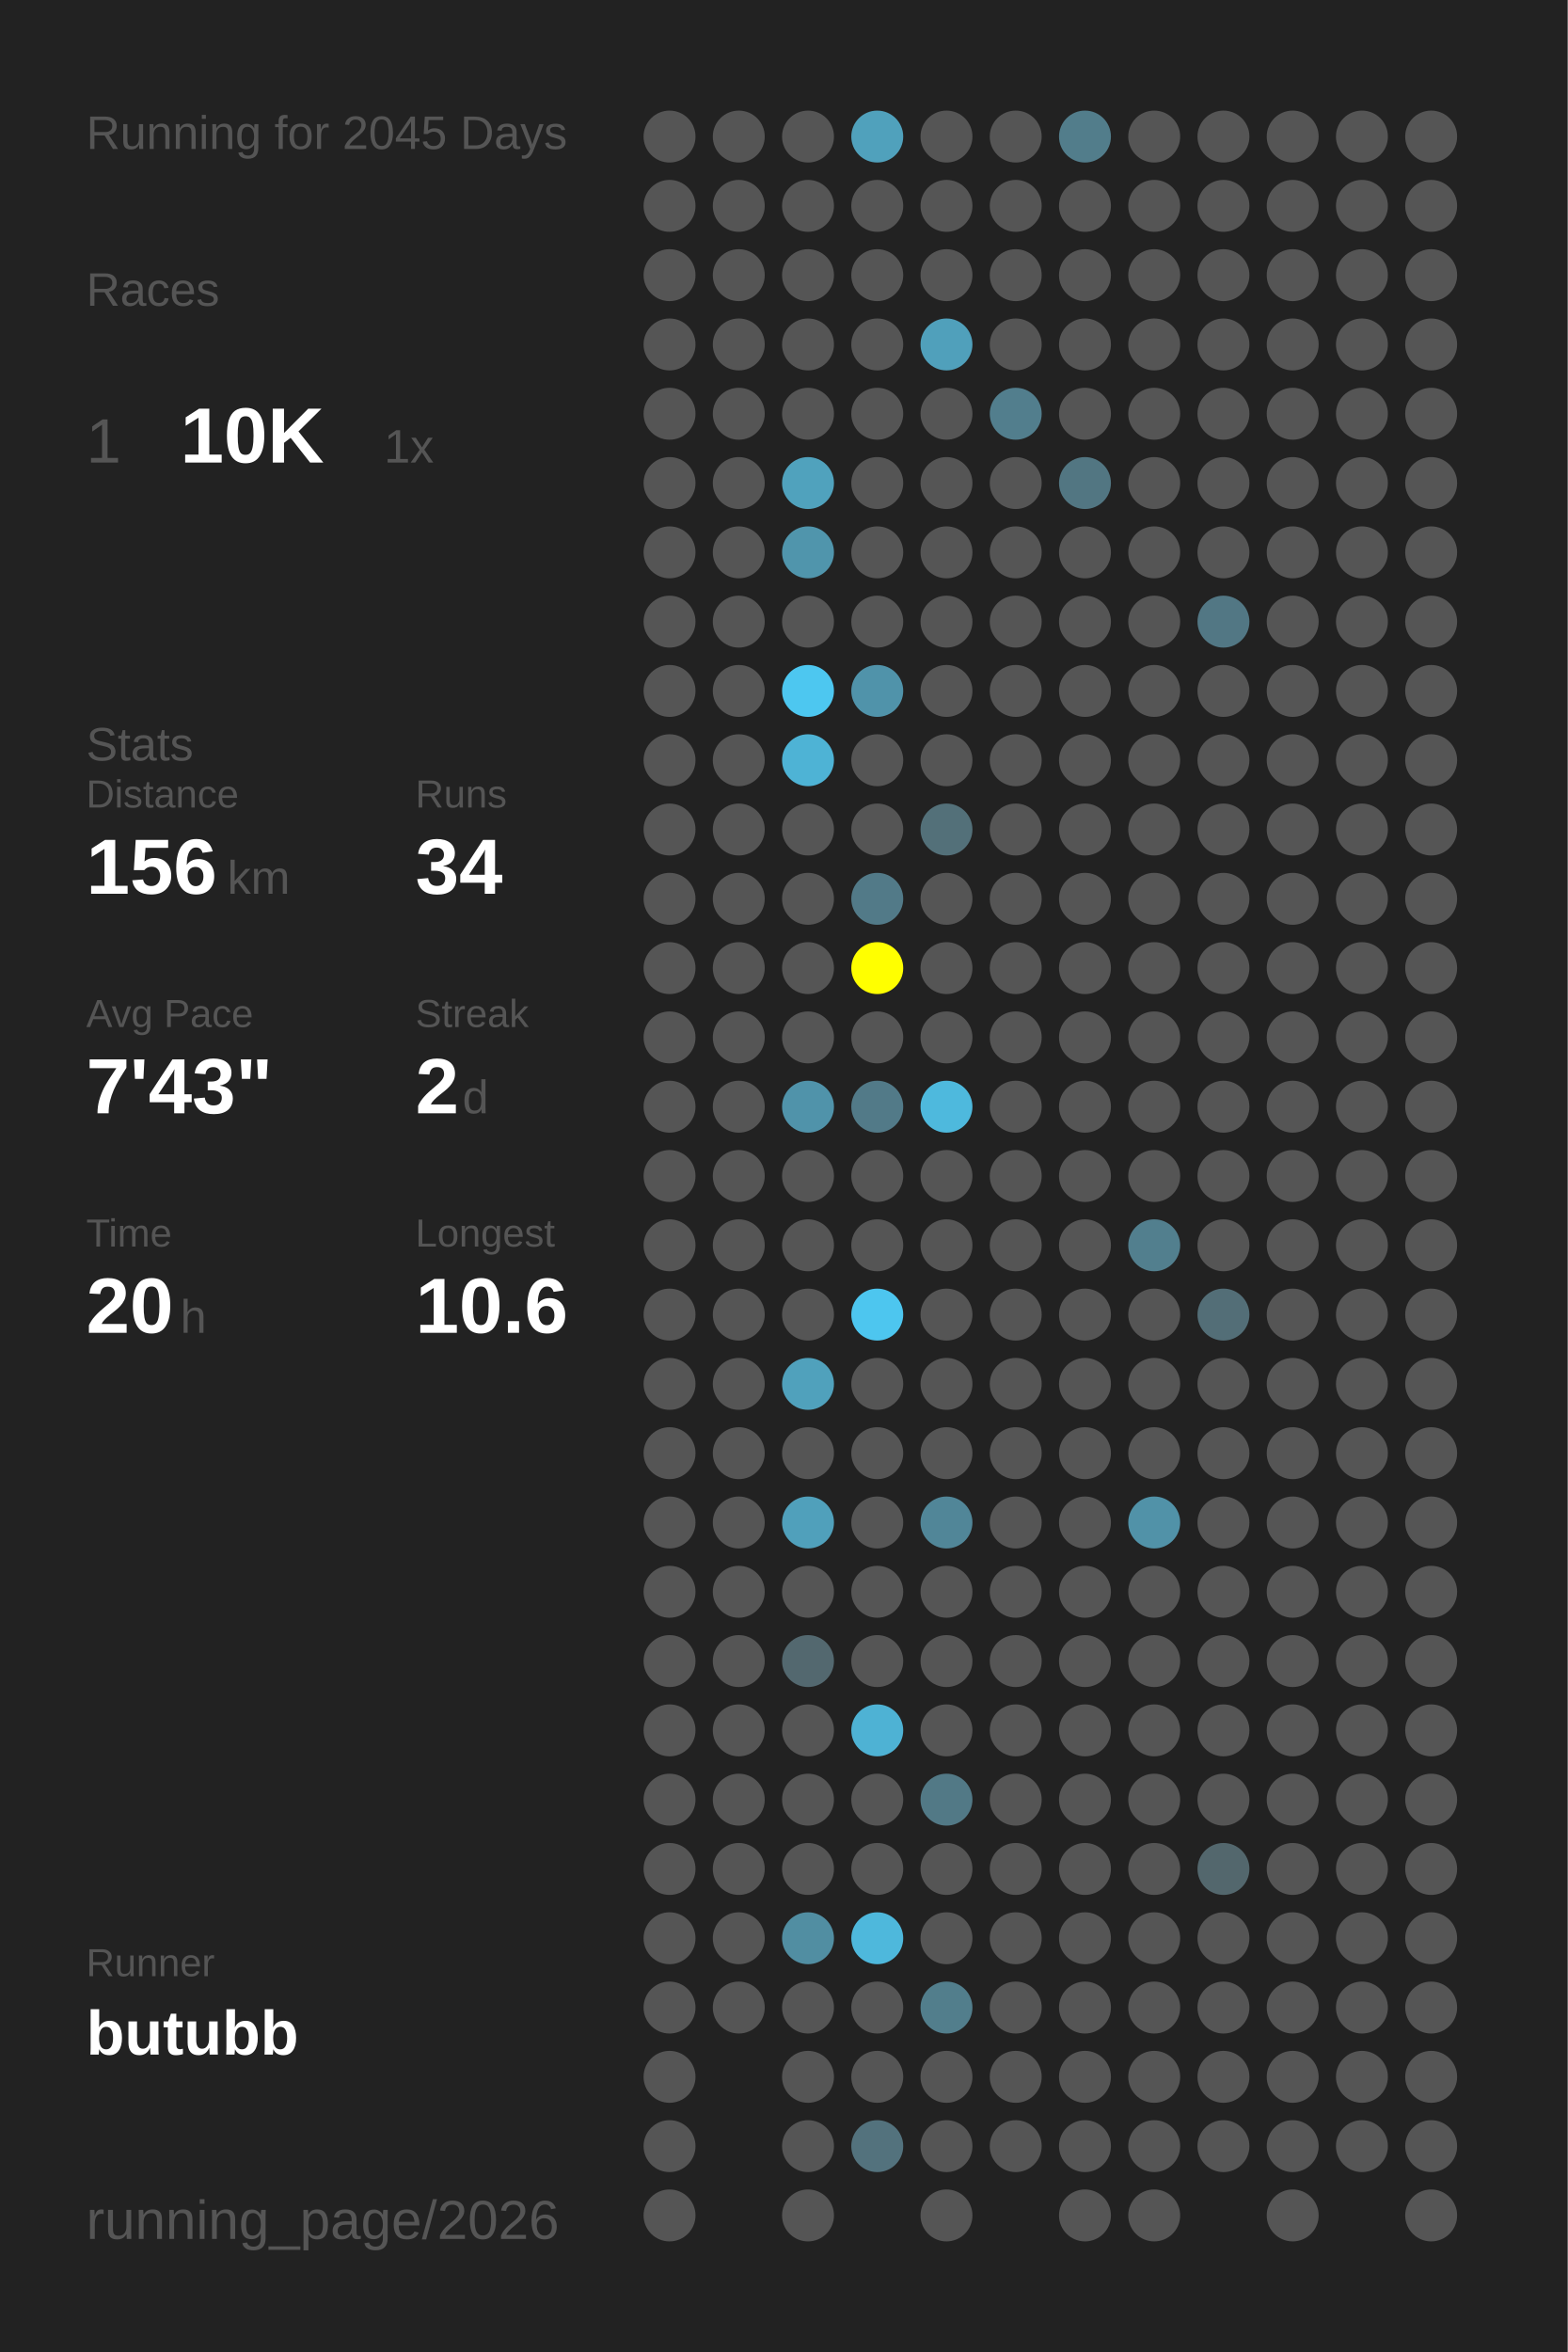
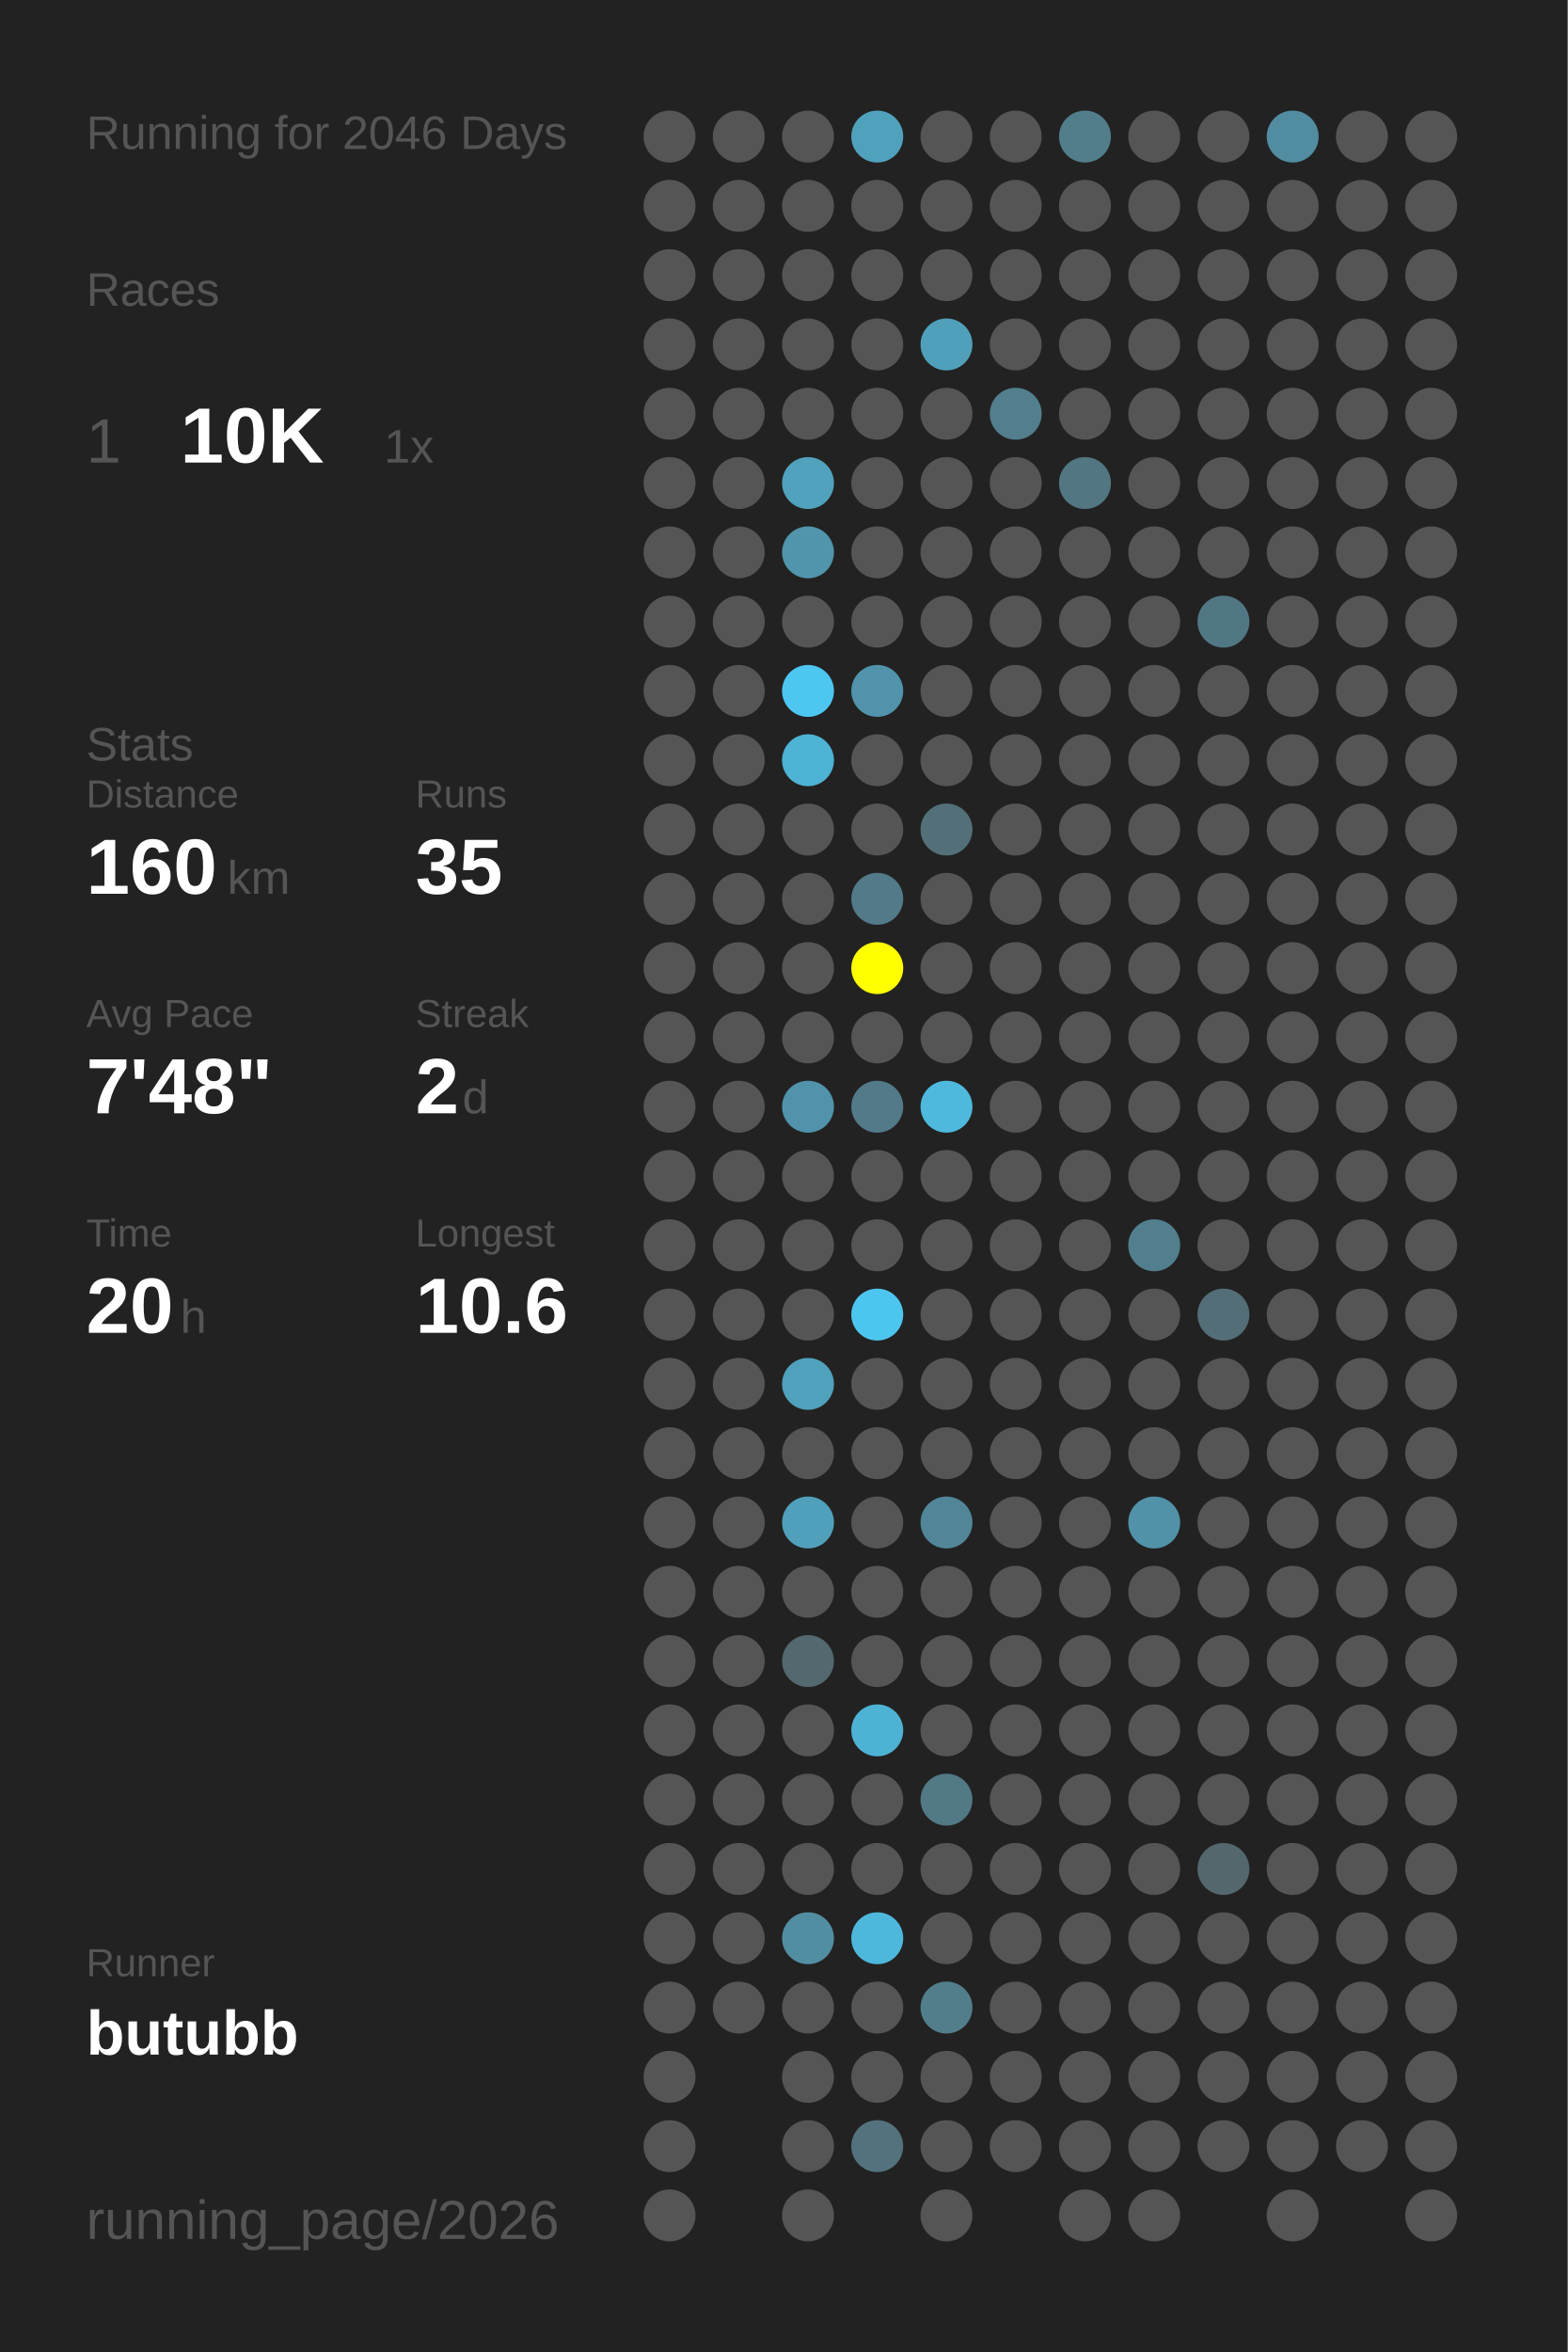
<svg xmlns="http://www.w3.org/2000/svg" baseProfile="full" height="300mm" version="1.1" viewBox="0,0,200,300" width="200mm">
  <defs />
  <rect fill="#222222" height="300" width="200" x="0" y="0" />
-   <text fill="#555555" style="font-size:6px; font-family:Arial;" x="11" y="19">Running for 2045 Days</text>
+   <text fill="#555555" style="font-size:6px; font-family:Arial;" x="11" y="19">Running for 2046 Days</text>
  <text fill="#555555" style="font-size:6px; font-family:Arial;" x="11" y="39">Races</text>
  <text fill="#555555" style="font-size:8px; font-family:Arial;" x="11" y="59">1</text>
  <text fill="#FFFFFF" style="font-size:10px; font-family:Arial; font-weight:bold;" x="23" y="59">10K</text>
  <text fill="#555555" style="font-size:6px; font-family:Arial;" x="49" y="59">1x</text>
  <text fill="#555555" style="font-size:6px; font-family:Arial;" x="11" y="97">Stats</text>
  <text fill="#555555" style="font-size:5px; font-family:Arial;" x="11" y="103">Distance</text>
-   <text fill="#FFFFFF" style="font-size:10px; font-family:Arial; font-weight:bold;" x="11" y="114">156</text>
+   <text fill="#FFFFFF" style="font-size:10px; font-family:Arial; font-weight:bold;" x="11" y="114">160</text>
  <text fill="#555555" style="font-size:6px; font-family:Arial;" x="29" y="114">km</text>
  <text fill="#555555" style="font-size:5px; font-family:Arial;" x="53" y="103">Runs</text>
-   <text fill="#FFFFFF" style="font-size:10px; font-family:Arial; font-weight:bold;" x="53" y="114">34</text>
+   <text fill="#FFFFFF" style="font-size:10px; font-family:Arial; font-weight:bold;" x="53" y="114">35</text>
  <text fill="#555555" style="font-size:5px; font-family:Arial;" x="11" y="131">Avg Pace</text>
-   <text fill="#FFFFFF" style="font-size:10px; font-family:Arial; font-weight:bold;" x="11" y="142">7'43"</text>
+   <text fill="#FFFFFF" style="font-size:10px; font-family:Arial; font-weight:bold;" x="11" y="142">7'48"</text>
  <text fill="#555555" style="font-size:5px; font-family:Arial;" x="53" y="131">Streak</text>
  <text fill="#FFFFFF" style="font-size:10px; font-family:Arial; font-weight:bold;" x="53" y="142">2</text>
  <text fill="#555555" style="font-size:6px; font-family:Arial;" x="59" y="142">d</text>
  <text fill="#555555" style="font-size:5px; font-family:Arial;" x="11" y="159">Time</text>
  <text fill="#FFFFFF" style="font-size:10px; font-family:Arial; font-weight:bold;" x="11" y="170">20</text>
  <text fill="#555555" style="font-size:6px; font-family:Arial;" x="23" y="170">h</text>
  <text fill="#555555" style="font-size:5px; font-family:Arial;" x="53" y="159">Longest</text>
  <text fill="#FFFFFF" style="font-size:10px; font-family:Arial; font-weight:bold;" x="53" y="170">10.6</text>
  <text fill="#555555" style="font-size:5px; font-family:Arial;" x="11" y="252.065">Runner</text>
  <text fill="#FFFFFF" style="font-size:8px; font-family:Arial; font-weight:bold;" x="11" y="262.065">butubb</text>
  <text fill="#555555" style="font-size:7px; font-family:Arial;" x="11" y="285.581">running_page/2026</text>
  <circle cx="85.417" cy="17.419" fill="#555555" r="3.312" />
  <circle cx="85.417" cy="26.258" fill="#555555" r="3.312" />
  <circle cx="85.417" cy="35.097" fill="#555555" r="3.312" />
  <circle cx="85.417" cy="43.935" fill="#555555" r="3.312" />
  <circle cx="85.417" cy="52.774" fill="#555555" r="3.312" />
  <circle cx="85.417" cy="61.613" fill="#555555" r="3.312" />
  <circle cx="85.417" cy="70.452" fill="#555555" r="3.312" />
  <circle cx="85.417" cy="79.29" fill="#555555" r="3.312" />
  <circle cx="85.417" cy="88.129" fill="#555555" r="3.312" />
  <circle cx="85.417" cy="96.968" fill="#555555" r="3.312" />
  <circle cx="85.417" cy="105.806" fill="#555555" r="3.312" />
  <circle cx="85.417" cy="114.645" fill="#555555" r="3.312" />
  <circle cx="85.417" cy="123.484" fill="#555555" r="3.312" />
  <circle cx="85.417" cy="132.323" fill="#555555" r="3.312" />
  <circle cx="85.417" cy="141.161" fill="#555555" r="3.312" />
  <circle cx="85.417" cy="150" fill="#555555" r="3.312" />
  <circle cx="85.417" cy="158.839" fill="#555555" r="3.312" />
  <circle cx="85.417" cy="167.677" fill="#555555" r="3.312" />
  <circle cx="85.417" cy="176.516" fill="#555555" r="3.312" />
  <circle cx="85.417" cy="185.355" fill="#555555" r="3.312" />
  <circle cx="85.417" cy="194.194" fill="#555555" r="3.312" />
  <circle cx="85.417" cy="203.032" fill="#555555" r="3.312" />
  <circle cx="85.417" cy="211.871" fill="#555555" r="3.312" />
  <circle cx="85.417" cy="220.71" fill="#555555" r="3.312" />
  <circle cx="85.417" cy="229.548" fill="#555555" r="3.312" />
  <circle cx="85.417" cy="238.387" fill="#555555" r="3.312" />
  <circle cx="85.417" cy="247.226" fill="#555555" r="3.312" />
  <circle cx="85.417" cy="256.065" fill="#555555" r="3.312" />
  <circle cx="85.417" cy="264.903" fill="#555555" r="3.312" />
  <circle cx="85.417" cy="273.742" fill="#555555" r="3.312" />
  <circle cx="85.417" cy="282.581" fill="#555555" r="3.312" />
  <circle cx="94.25" cy="17.419" fill="#555555" r="3.312" />
  <circle cx="94.25" cy="26.258" fill="#555555" r="3.312" />
  <circle cx="94.25" cy="35.097" fill="#555555" r="3.312" />
  <circle cx="94.25" cy="43.935" fill="#555555" r="3.312" />
  <circle cx="94.25" cy="52.774" fill="#555555" r="3.312" />
  <circle cx="94.25" cy="61.613" fill="#555555" r="3.312" />
  <circle cx="94.25" cy="70.452" fill="#555555" r="3.312" />
  <circle cx="94.25" cy="79.29" fill="#555555" r="3.312" />
  <circle cx="94.25" cy="88.129" fill="#555555" r="3.312" />
  <circle cx="94.25" cy="96.968" fill="#555555" r="3.312" />
  <circle cx="94.25" cy="105.806" fill="#555555" r="3.312" />
  <circle cx="94.25" cy="114.645" fill="#555555" r="3.312" />
  <circle cx="94.25" cy="123.484" fill="#555555" r="3.312" />
  <circle cx="94.25" cy="132.323" fill="#555555" r="3.312" />
  <circle cx="94.25" cy="141.161" fill="#555555" r="3.312" />
  <circle cx="94.25" cy="150" fill="#555555" r="3.312" />
  <circle cx="94.25" cy="158.839" fill="#555555" r="3.312" />
  <circle cx="94.25" cy="167.677" fill="#555555" r="3.312" />
  <circle cx="94.25" cy="176.516" fill="#555555" r="3.312" />
  <circle cx="94.25" cy="185.355" fill="#555555" r="3.312" />
  <circle cx="94.25" cy="194.194" fill="#555555" r="3.312" />
  <circle cx="94.25" cy="203.032" fill="#555555" r="3.312" />
  <circle cx="94.25" cy="211.871" fill="#555555" r="3.312" />
  <circle cx="94.25" cy="220.71" fill="#555555" r="3.312" />
  <circle cx="94.25" cy="229.548" fill="#555555" r="3.312" />
  <circle cx="94.25" cy="238.387" fill="#555555" r="3.312" />
  <circle cx="94.25" cy="247.226" fill="#555555" r="3.312" />
  <circle cx="94.25" cy="256.065" fill="#555555" r="3.312" />
  <circle cx="103.083" cy="17.419" fill="#555555" r="3.312" />
  <circle cx="103.083" cy="26.258" fill="#555555" r="3.312" />
  <circle cx="103.083" cy="35.097" fill="#555555" r="3.312" />
  <circle cx="103.083" cy="43.935" fill="#555555" r="3.312" />
  <circle cx="103.083" cy="52.774" fill="#555555" r="3.312" />
  <circle cx="103.083" cy="61.613" fill="#50a2bd" r="3.312" />
  <circle cx="103.083" cy="70.452" fill="#5095ac" r="3.312" />
  <circle cx="103.083" cy="79.29" fill="#555555" r="3.312" />
  <circle cx="103.083" cy="88.129" fill="#4dc7f0" r="3.312" />
  <circle cx="103.083" cy="96.968" fill="#4eb3d5" r="3.312" />
  <circle cx="103.083" cy="105.806" fill="#555555" r="3.312" />
  <circle cx="103.083" cy="114.645" fill="#555555" r="3.312" />
  <circle cx="103.083" cy="123.484" fill="#555555" r="3.312" />
  <circle cx="103.083" cy="132.323" fill="#555555" r="3.312" />
  <circle cx="103.083" cy="141.161" fill="#5093aa" r="3.312" />
  <circle cx="103.083" cy="150" fill="#555555" r="3.312" />
  <circle cx="103.083" cy="158.839" fill="#555555" r="3.312" />
  <circle cx="103.083" cy="167.677" fill="#555555" r="3.312" />
  <circle cx="103.083" cy="176.516" fill="#50a1bc" r="3.312" />
  <circle cx="103.083" cy="185.355" fill="#555555" r="3.312" />
  <circle cx="103.083" cy="194.194" fill="#50a0bb" r="3.312" />
  <circle cx="103.083" cy="203.032" fill="#555555" r="3.312" />
  <circle cx="103.083" cy="211.871" fill="#53686f" r="3.312" />
  <circle cx="103.083" cy="220.71" fill="#555555" r="3.312" />
  <circle cx="103.083" cy="229.548" fill="#555555" r="3.312" />
  <circle cx="103.083" cy="238.387" fill="#555555" r="3.312" />
  <circle cx="103.083" cy="247.226" fill="#518ea2" r="3.312" />
  <circle cx="103.083" cy="256.065" fill="#555555" r="3.312" />
  <circle cx="103.083" cy="264.903" fill="#555555" r="3.312" />
  <circle cx="103.083" cy="273.742" fill="#555555" r="3.312" />
  <circle cx="103.083" cy="282.581" fill="#555555" r="3.312" />
  <circle cx="111.917" cy="17.419" fill="#50a1bc" r="3.312" />
  <circle cx="111.917" cy="26.258" fill="#555555" r="3.312" />
  <circle cx="111.917" cy="35.097" fill="#555555" r="3.312" />
  <circle cx="111.917" cy="43.935" fill="#555555" r="3.312" />
  <circle cx="111.917" cy="52.774" fill="#555555" r="3.312" />
  <circle cx="111.917" cy="61.613" fill="#555555" r="3.312" />
  <circle cx="111.917" cy="70.452" fill="#555555" r="3.312" />
  <circle cx="111.917" cy="79.29" fill="#555555" r="3.312" />
  <circle cx="111.917" cy="88.129" fill="#5093aa" r="3.312" />
  <circle cx="111.917" cy="96.968" fill="#555555" r="3.312" />
  <circle cx="111.917" cy="105.806" fill="#555555" r="3.312" />
  <circle cx="111.917" cy="114.645" fill="#527a88" r="3.312" />
  <circle cx="111.917" cy="123.484" fill="#FFFF00" r="3.312" />
  <circle cx="111.917" cy="132.323" fill="#555555" r="3.312" />
  <circle cx="111.917" cy="141.161" fill="#527a88" r="3.312" />
  <circle cx="111.917" cy="150" fill="#555555" r="3.312" />
  <circle cx="111.917" cy="158.839" fill="#555555" r="3.312" />
  <circle cx="111.917" cy="167.677" fill="#4dc6ef" r="3.312" />
  <circle cx="111.917" cy="176.516" fill="#555555" r="3.312" />
  <circle cx="111.917" cy="185.355" fill="#555555" r="3.312" />
  <circle cx="111.917" cy="194.194" fill="#555555" r="3.312" />
  <circle cx="111.917" cy="203.032" fill="#555555" r="3.312" />
  <circle cx="111.917" cy="211.871" fill="#555555" r="3.312" />
  <circle cx="111.917" cy="220.71" fill="#4eb2d4" r="3.312" />
  <circle cx="111.917" cy="229.548" fill="#555555" r="3.312" />
  <circle cx="111.917" cy="238.387" fill="#555555" r="3.312" />
  <circle cx="111.917" cy="247.226" fill="#4eb8dc" r="3.312" />
  <circle cx="111.917" cy="256.065" fill="#555555" r="3.312" />
  <circle cx="111.917" cy="264.903" fill="#555555" r="3.312" />
  <circle cx="111.917" cy="273.742" fill="#53727d" r="3.312" />
  <circle cx="120.75" cy="17.419" fill="#555555" r="3.312" />
  <circle cx="120.75" cy="26.258" fill="#555555" r="3.312" />
  <circle cx="120.75" cy="35.097" fill="#555555" r="3.312" />
  <circle cx="120.75" cy="43.935" fill="#50a0bb" r="3.312" />
  <circle cx="120.75" cy="52.774" fill="#555555" r="3.312" />
  <circle cx="120.75" cy="61.613" fill="#555555" r="3.312" />
  <circle cx="120.75" cy="70.452" fill="#555555" r="3.312" />
  <circle cx="120.75" cy="79.29" fill="#555555" r="3.312" />
  <circle cx="120.75" cy="88.129" fill="#555555" r="3.312" />
  <circle cx="120.75" cy="96.968" fill="#555555" r="3.312" />
  <circle cx="120.75" cy="105.806" fill="#537079" r="3.312" />
  <circle cx="120.75" cy="114.645" fill="#555555" r="3.312" />
  <circle cx="120.75" cy="123.484" fill="#555555" r="3.312" />
  <circle cx="120.75" cy="132.323" fill="#555555" r="3.312" />
  <circle cx="120.75" cy="141.161" fill="#4eb9dd" r="3.312" />
  <circle cx="120.75" cy="150" fill="#555555" r="3.312" />
  <circle cx="120.75" cy="158.839" fill="#555555" r="3.312" />
  <circle cx="120.75" cy="167.677" fill="#555555" r="3.312" />
  <circle cx="120.75" cy="176.516" fill="#555555" r="3.312" />
  <circle cx="120.75" cy="185.355" fill="#555555" r="3.312" />
  <circle cx="120.75" cy="194.194" fill="#518698" r="3.312" />
  <circle cx="120.75" cy="203.032" fill="#555555" r="3.312" />
  <circle cx="120.75" cy="211.871" fill="#555555" r="3.312" />
  <circle cx="120.75" cy="220.71" fill="#555555" r="3.312" />
  <circle cx="120.75" cy="229.548" fill="#527986" r="3.312" />
  <circle cx="120.75" cy="238.387" fill="#555555" r="3.312" />
  <circle cx="120.75" cy="247.226" fill="#555555" r="3.312" />
  <circle cx="120.75" cy="256.065" fill="#527e8c" r="3.312" />
  <circle cx="120.75" cy="264.903" fill="#555555" r="3.312" />
  <circle cx="120.75" cy="273.742" fill="#555555" r="3.312" />
  <circle cx="120.75" cy="282.581" fill="#555555" r="3.312" />
  <circle cx="129.583" cy="17.419" fill="#555555" r="3.312" />
  <circle cx="129.583" cy="26.258" fill="#555555" r="3.312" />
  <circle cx="129.583" cy="35.097" fill="#555555" r="3.312" />
  <circle cx="129.583" cy="43.935" fill="#555555" r="3.312" />
  <circle cx="129.583" cy="52.774" fill="#527e8d" r="3.312" />
  <circle cx="129.583" cy="61.613" fill="#555555" r="3.312" />
  <circle cx="129.583" cy="70.452" fill="#555555" r="3.312" />
  <circle cx="129.583" cy="79.29" fill="#555555" r="3.312" />
  <circle cx="129.583" cy="88.129" fill="#555555" r="3.312" />
  <circle cx="129.583" cy="96.968" fill="#555555" r="3.312" />
  <circle cx="129.583" cy="105.806" fill="#555555" r="3.312" />
  <circle cx="129.583" cy="114.645" fill="#555555" r="3.312" />
  <circle cx="129.583" cy="123.484" fill="#555555" r="3.312" />
  <circle cx="129.583" cy="132.323" fill="#555555" r="3.312" />
  <circle cx="129.583" cy="141.161" fill="#555555" r="3.312" />
  <circle cx="129.583" cy="150" fill="#555555" r="3.312" />
  <circle cx="129.583" cy="158.839" fill="#555555" r="3.312" />
  <circle cx="129.583" cy="167.677" fill="#555555" r="3.312" />
  <circle cx="129.583" cy="176.516" fill="#555555" r="3.312" />
  <circle cx="129.583" cy="185.355" fill="#555555" r="3.312" />
  <circle cx="129.583" cy="194.194" fill="#555555" r="3.312" />
  <circle cx="129.583" cy="203.032" fill="#555555" r="3.312" />
  <circle cx="129.583" cy="211.871" fill="#555555" r="3.312" />
  <circle cx="129.583" cy="220.71" fill="#555555" r="3.312" />
  <circle cx="129.583" cy="229.548" fill="#555555" r="3.312" />
  <circle cx="129.583" cy="238.387" fill="#555555" r="3.312" />
  <circle cx="129.583" cy="247.226" fill="#555555" r="3.312" />
  <circle cx="129.583" cy="256.065" fill="#555555" r="3.312" />
  <circle cx="129.583" cy="264.903" fill="#555555" r="3.312" />
  <circle cx="129.583" cy="273.742" fill="#555555" r="3.312" />
  <circle cx="138.417" cy="17.419" fill="#527d8b" r="3.312" />
  <circle cx="138.417" cy="26.258" fill="#555555" r="3.312" />
  <circle cx="138.417" cy="35.097" fill="#555555" r="3.312" />
  <circle cx="138.417" cy="43.935" fill="#555555" r="3.312" />
  <circle cx="138.417" cy="52.774" fill="#555555" r="3.312" />
  <circle cx="138.417" cy="61.613" fill="#527682" r="3.312" />
  <circle cx="138.417" cy="70.452" fill="#555555" r="3.312" />
  <circle cx="138.417" cy="79.29" fill="#555555" r="3.312" />
  <circle cx="138.417" cy="88.129" fill="#555555" r="3.312" />
  <circle cx="138.417" cy="96.968" fill="#555555" r="3.312" />
  <circle cx="138.417" cy="105.806" fill="#555555" r="3.312" />
  <circle cx="138.417" cy="114.645" fill="#555555" r="3.312" />
  <circle cx="138.417" cy="123.484" fill="#555555" r="3.312" />
  <circle cx="138.417" cy="132.323" fill="#555555" r="3.312" />
  <circle cx="138.417" cy="141.161" fill="#555555" r="3.312" />
  <circle cx="138.417" cy="150" fill="#555555" r="3.312" />
  <circle cx="138.417" cy="158.839" fill="#555555" r="3.312" />
  <circle cx="138.417" cy="167.677" fill="#555555" r="3.312" />
  <circle cx="138.417" cy="176.516" fill="#555555" r="3.312" />
  <circle cx="138.417" cy="185.355" fill="#555555" r="3.312" />
  <circle cx="138.417" cy="194.194" fill="#555555" r="3.312" />
  <circle cx="138.417" cy="203.032" fill="#555555" r="3.312" />
  <circle cx="138.417" cy="211.871" fill="#555555" r="3.312" />
  <circle cx="138.417" cy="220.71" fill="#555555" r="3.312" />
  <circle cx="138.417" cy="229.548" fill="#555555" r="3.312" />
  <circle cx="138.417" cy="238.387" fill="#555555" r="3.312" />
  <circle cx="138.417" cy="247.226" fill="#555555" r="3.312" />
  <circle cx="138.417" cy="256.065" fill="#555555" r="3.312" />
  <circle cx="138.417" cy="264.903" fill="#555555" r="3.312" />
  <circle cx="138.417" cy="273.742" fill="#555555" r="3.312" />
  <circle cx="138.417" cy="282.581" fill="#555555" r="3.312" />
  <circle cx="147.25" cy="17.419" fill="#555555" r="3.312" />
  <circle cx="147.25" cy="26.258" fill="#555555" r="3.312" />
  <circle cx="147.25" cy="35.097" fill="#555555" r="3.312" />
  <circle cx="147.25" cy="43.935" fill="#555555" r="3.312" />
  <circle cx="147.25" cy="52.774" fill="#555555" r="3.312" />
  <circle cx="147.25" cy="61.613" fill="#555555" r="3.312" />
  <circle cx="147.25" cy="70.452" fill="#555555" r="3.312" />
  <circle cx="147.25" cy="79.29" fill="#555555" r="3.312" />
  <circle cx="147.25" cy="88.129" fill="#555555" r="3.312" />
  <circle cx="147.25" cy="96.968" fill="#555555" r="3.312" />
  <circle cx="147.25" cy="105.806" fill="#555555" r="3.312" />
  <circle cx="147.25" cy="114.645" fill="#555555" r="3.312" />
  <circle cx="147.25" cy="123.484" fill="#555555" r="3.312" />
  <circle cx="147.25" cy="132.323" fill="#555555" r="3.312" />
  <circle cx="147.25" cy="141.161" fill="#555555" r="3.312" />
  <circle cx="147.25" cy="150" fill="#555555" r="3.312" />
  <circle cx="147.25" cy="158.839" fill="#527f8e" r="3.312" />
  <circle cx="147.25" cy="167.677" fill="#555555" r="3.312" />
  <circle cx="147.25" cy="176.516" fill="#555555" r="3.312" />
  <circle cx="147.25" cy="185.355" fill="#555555" r="3.312" />
  <circle cx="147.25" cy="194.194" fill="#5192a8" r="3.312" />
  <circle cx="147.25" cy="203.032" fill="#555555" r="3.312" />
  <circle cx="147.25" cy="211.871" fill="#555555" r="3.312" />
  <circle cx="147.25" cy="220.71" fill="#555555" r="3.312" />
  <circle cx="147.25" cy="229.548" fill="#555555" r="3.312" />
  <circle cx="147.25" cy="238.387" fill="#555555" r="3.312" />
  <circle cx="147.25" cy="247.226" fill="#555555" r="3.312" />
  <circle cx="147.25" cy="256.065" fill="#555555" r="3.312" />
  <circle cx="147.25" cy="264.903" fill="#555555" r="3.312" />
  <circle cx="147.25" cy="273.742" fill="#555555" r="3.312" />
  <circle cx="147.25" cy="282.581" fill="#555555" r="3.312" />
  <circle cx="156.083" cy="17.419" fill="#555555" r="3.312" />
  <circle cx="156.083" cy="26.258" fill="#555555" r="3.312" />
  <circle cx="156.083" cy="35.097" fill="#555555" r="3.312" />
  <circle cx="156.083" cy="43.935" fill="#555555" r="3.312" />
  <circle cx="156.083" cy="52.774" fill="#555555" r="3.312" />
  <circle cx="156.083" cy="61.613" fill="#555555" r="3.312" />
  <circle cx="156.083" cy="70.452" fill="#555555" r="3.312" />
  <circle cx="156.083" cy="79.29" fill="#527784" r="3.312" />
  <circle cx="156.083" cy="88.129" fill="#555555" r="3.312" />
  <circle cx="156.083" cy="96.968" fill="#555555" r="3.312" />
  <circle cx="156.083" cy="105.806" fill="#555555" r="3.312" />
  <circle cx="156.083" cy="114.645" fill="#555555" r="3.312" />
  <circle cx="156.083" cy="123.484" fill="#555555" r="3.312" />
  <circle cx="156.083" cy="132.323" fill="#555555" r="3.312" />
  <circle cx="156.083" cy="141.161" fill="#555555" r="3.312" />
  <circle cx="156.083" cy="150" fill="#555555" r="3.312" />
  <circle cx="156.083" cy="158.839" fill="#555555" r="3.312" />
  <circle cx="156.083" cy="167.677" fill="#536e77" r="3.312" />
  <circle cx="156.083" cy="176.516" fill="#555555" r="3.312" />
  <circle cx="156.083" cy="185.355" fill="#555555" r="3.312" />
  <circle cx="156.083" cy="194.194" fill="#555555" r="3.312" />
  <circle cx="156.083" cy="203.032" fill="#555555" r="3.312" />
  <circle cx="156.083" cy="211.871" fill="#555555" r="3.312" />
  <circle cx="156.083" cy="220.71" fill="#555555" r="3.312" />
  <circle cx="156.083" cy="229.548" fill="#555555" r="3.312" />
  <circle cx="156.083" cy="238.387" fill="#53676d" r="3.312" />
  <circle cx="156.083" cy="247.226" fill="#555555" r="3.312" />
  <circle cx="156.083" cy="256.065" fill="#555555" r="3.312" />
  <circle cx="156.083" cy="264.903" fill="#555555" r="3.312" />
  <circle cx="156.083" cy="273.742" fill="#555555" r="3.312" />
-   <circle cx="164.917" cy="17.419" fill="#555555" r="3.312" />
+   <circle cx="164.917" cy="17.419" fill="#518ca1" r="3.312" />
  <circle cx="164.917" cy="26.258" fill="#555555" r="3.312" />
  <circle cx="164.917" cy="35.097" fill="#555555" r="3.312" />
  <circle cx="164.917" cy="43.935" fill="#555555" r="3.312" />
  <circle cx="164.917" cy="52.774" fill="#555555" r="3.312" />
  <circle cx="164.917" cy="61.613" fill="#555555" r="3.312" />
  <circle cx="164.917" cy="70.452" fill="#555555" r="3.312" />
  <circle cx="164.917" cy="79.29" fill="#555555" r="3.312" />
  <circle cx="164.917" cy="88.129" fill="#555555" r="3.312" />
  <circle cx="164.917" cy="96.968" fill="#555555" r="3.312" />
  <circle cx="164.917" cy="105.806" fill="#555555" r="3.312" />
  <circle cx="164.917" cy="114.645" fill="#555555" r="3.312" />
  <circle cx="164.917" cy="123.484" fill="#555555" r="3.312" />
  <circle cx="164.917" cy="132.323" fill="#555555" r="3.312" />
  <circle cx="164.917" cy="141.161" fill="#555555" r="3.312" />
  <circle cx="164.917" cy="150" fill="#555555" r="3.312" />
  <circle cx="164.917" cy="158.839" fill="#555555" r="3.312" />
  <circle cx="164.917" cy="167.677" fill="#555555" r="3.312" />
  <circle cx="164.917" cy="176.516" fill="#555555" r="3.312" />
  <circle cx="164.917" cy="185.355" fill="#555555" r="3.312" />
  <circle cx="164.917" cy="194.194" fill="#555555" r="3.312" />
  <circle cx="164.917" cy="203.032" fill="#555555" r="3.312" />
  <circle cx="164.917" cy="211.871" fill="#555555" r="3.312" />
  <circle cx="164.917" cy="220.71" fill="#555555" r="3.312" />
  <circle cx="164.917" cy="229.548" fill="#555555" r="3.312" />
  <circle cx="164.917" cy="238.387" fill="#555555" r="3.312" />
  <circle cx="164.917" cy="247.226" fill="#555555" r="3.312" />
  <circle cx="164.917" cy="256.065" fill="#555555" r="3.312" />
  <circle cx="164.917" cy="264.903" fill="#555555" r="3.312" />
  <circle cx="164.917" cy="273.742" fill="#555555" r="3.312" />
  <circle cx="164.917" cy="282.581" fill="#555555" r="3.312" />
  <circle cx="173.75" cy="17.419" fill="#555555" r="3.312" />
  <circle cx="173.75" cy="26.258" fill="#555555" r="3.312" />
  <circle cx="173.75" cy="35.097" fill="#555555" r="3.312" />
  <circle cx="173.75" cy="43.935" fill="#555555" r="3.312" />
  <circle cx="173.75" cy="52.774" fill="#555555" r="3.312" />
  <circle cx="173.75" cy="61.613" fill="#555555" r="3.312" />
  <circle cx="173.75" cy="70.452" fill="#555555" r="3.312" />
  <circle cx="173.75" cy="79.29" fill="#555555" r="3.312" />
  <circle cx="173.75" cy="88.129" fill="#555555" r="3.312" />
  <circle cx="173.75" cy="96.968" fill="#555555" r="3.312" />
  <circle cx="173.75" cy="105.806" fill="#555555" r="3.312" />
  <circle cx="173.75" cy="114.645" fill="#555555" r="3.312" />
  <circle cx="173.75" cy="123.484" fill="#555555" r="3.312" />
  <circle cx="173.75" cy="132.323" fill="#555555" r="3.312" />
  <circle cx="173.75" cy="141.161" fill="#555555" r="3.312" />
  <circle cx="173.75" cy="150" fill="#555555" r="3.312" />
  <circle cx="173.75" cy="158.839" fill="#555555" r="3.312" />
  <circle cx="173.75" cy="167.677" fill="#555555" r="3.312" />
  <circle cx="173.75" cy="176.516" fill="#555555" r="3.312" />
  <circle cx="173.75" cy="185.355" fill="#555555" r="3.312" />
  <circle cx="173.75" cy="194.194" fill="#555555" r="3.312" />
  <circle cx="173.75" cy="203.032" fill="#555555" r="3.312" />
  <circle cx="173.75" cy="211.871" fill="#555555" r="3.312" />
  <circle cx="173.75" cy="220.71" fill="#555555" r="3.312" />
  <circle cx="173.75" cy="229.548" fill="#555555" r="3.312" />
  <circle cx="173.75" cy="238.387" fill="#555555" r="3.312" />
  <circle cx="173.75" cy="247.226" fill="#555555" r="3.312" />
  <circle cx="173.75" cy="256.065" fill="#555555" r="3.312" />
  <circle cx="173.75" cy="264.903" fill="#555555" r="3.312" />
  <circle cx="173.75" cy="273.742" fill="#555555" r="3.312" />
  <circle cx="182.583" cy="17.419" fill="#555555" r="3.312" />
  <circle cx="182.583" cy="26.258" fill="#555555" r="3.312" />
  <circle cx="182.583" cy="35.097" fill="#555555" r="3.312" />
  <circle cx="182.583" cy="43.935" fill="#555555" r="3.312" />
  <circle cx="182.583" cy="52.774" fill="#555555" r="3.312" />
  <circle cx="182.583" cy="61.613" fill="#555555" r="3.312" />
  <circle cx="182.583" cy="70.452" fill="#555555" r="3.312" />
  <circle cx="182.583" cy="79.29" fill="#555555" r="3.312" />
  <circle cx="182.583" cy="88.129" fill="#555555" r="3.312" />
  <circle cx="182.583" cy="96.968" fill="#555555" r="3.312" />
  <circle cx="182.583" cy="105.806" fill="#555555" r="3.312" />
  <circle cx="182.583" cy="114.645" fill="#555555" r="3.312" />
  <circle cx="182.583" cy="123.484" fill="#555555" r="3.312" />
  <circle cx="182.583" cy="132.323" fill="#555555" r="3.312" />
  <circle cx="182.583" cy="141.161" fill="#555555" r="3.312" />
  <circle cx="182.583" cy="150" fill="#555555" r="3.312" />
  <circle cx="182.583" cy="158.839" fill="#555555" r="3.312" />
  <circle cx="182.583" cy="167.677" fill="#555555" r="3.312" />
  <circle cx="182.583" cy="176.516" fill="#555555" r="3.312" />
  <circle cx="182.583" cy="185.355" fill="#555555" r="3.312" />
  <circle cx="182.583" cy="194.194" fill="#555555" r="3.312" />
  <circle cx="182.583" cy="203.032" fill="#555555" r="3.312" />
  <circle cx="182.583" cy="211.871" fill="#555555" r="3.312" />
  <circle cx="182.583" cy="220.71" fill="#555555" r="3.312" />
  <circle cx="182.583" cy="229.548" fill="#555555" r="3.312" />
  <circle cx="182.583" cy="238.387" fill="#555555" r="3.312" />
  <circle cx="182.583" cy="247.226" fill="#555555" r="3.312" />
  <circle cx="182.583" cy="256.065" fill="#555555" r="3.312" />
  <circle cx="182.583" cy="264.903" fill="#555555" r="3.312" />
  <circle cx="182.583" cy="273.742" fill="#555555" r="3.312" />
  <circle cx="182.583" cy="282.581" fill="#555555" r="3.312" />
</svg>
